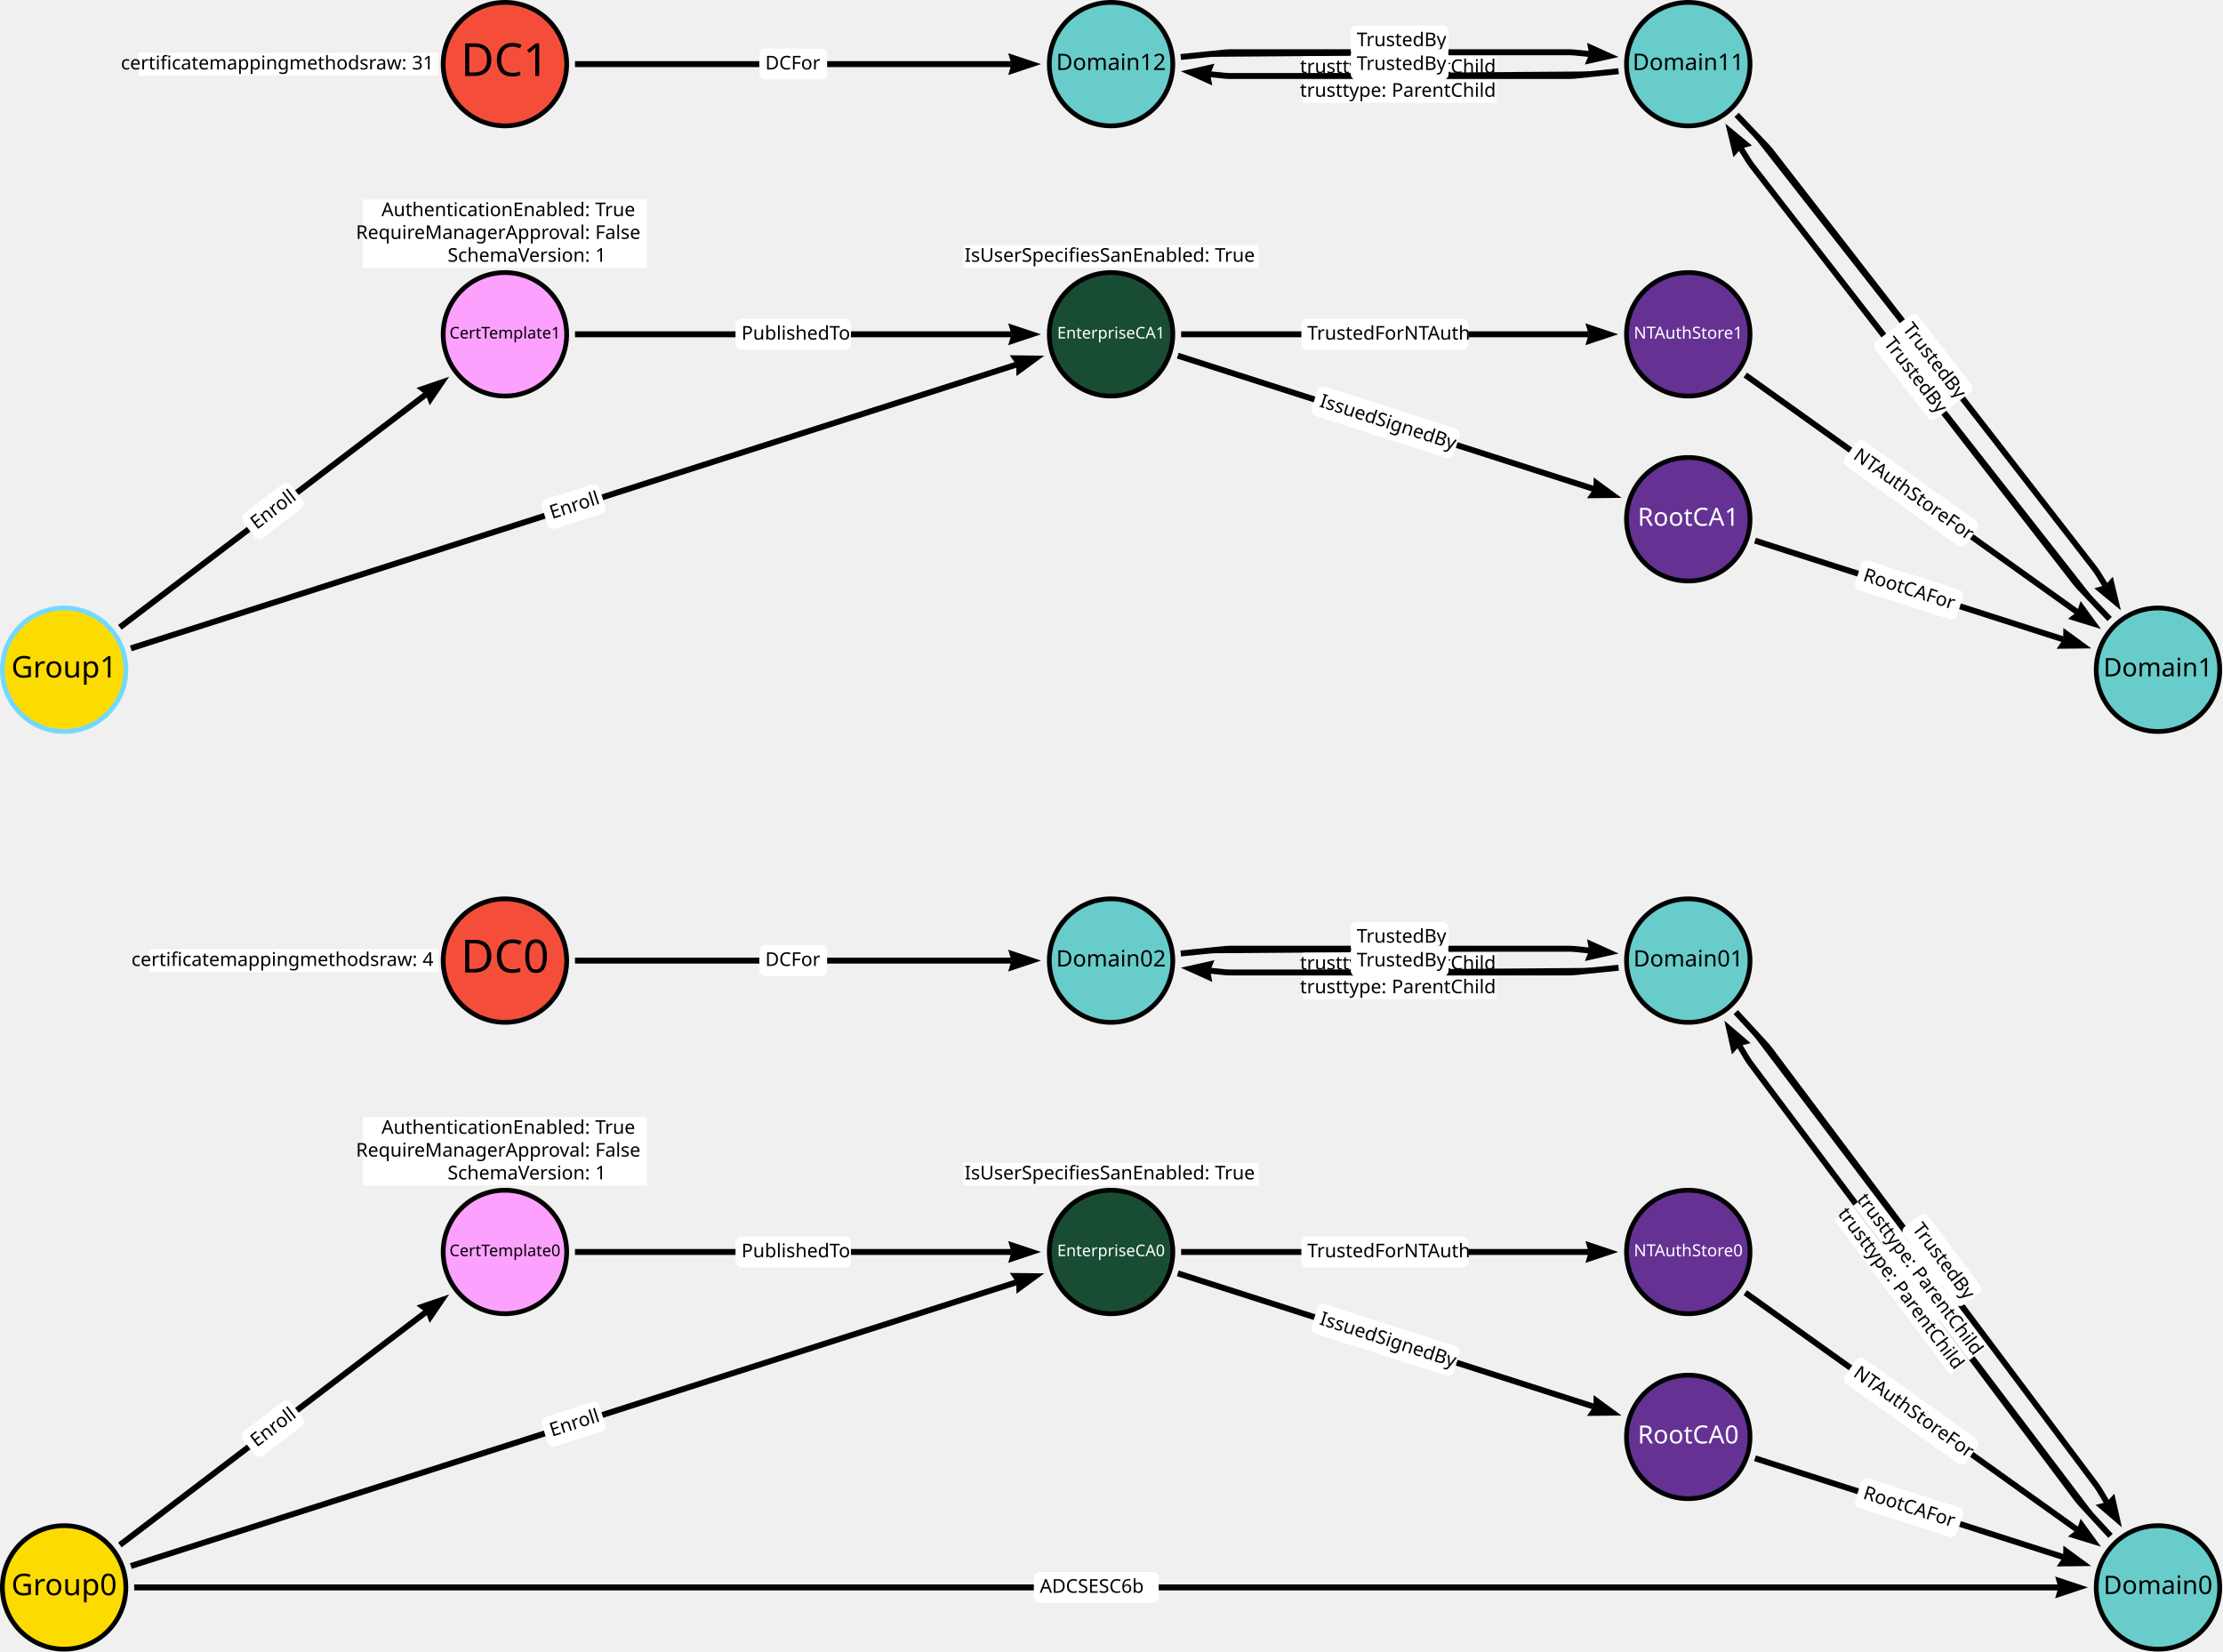
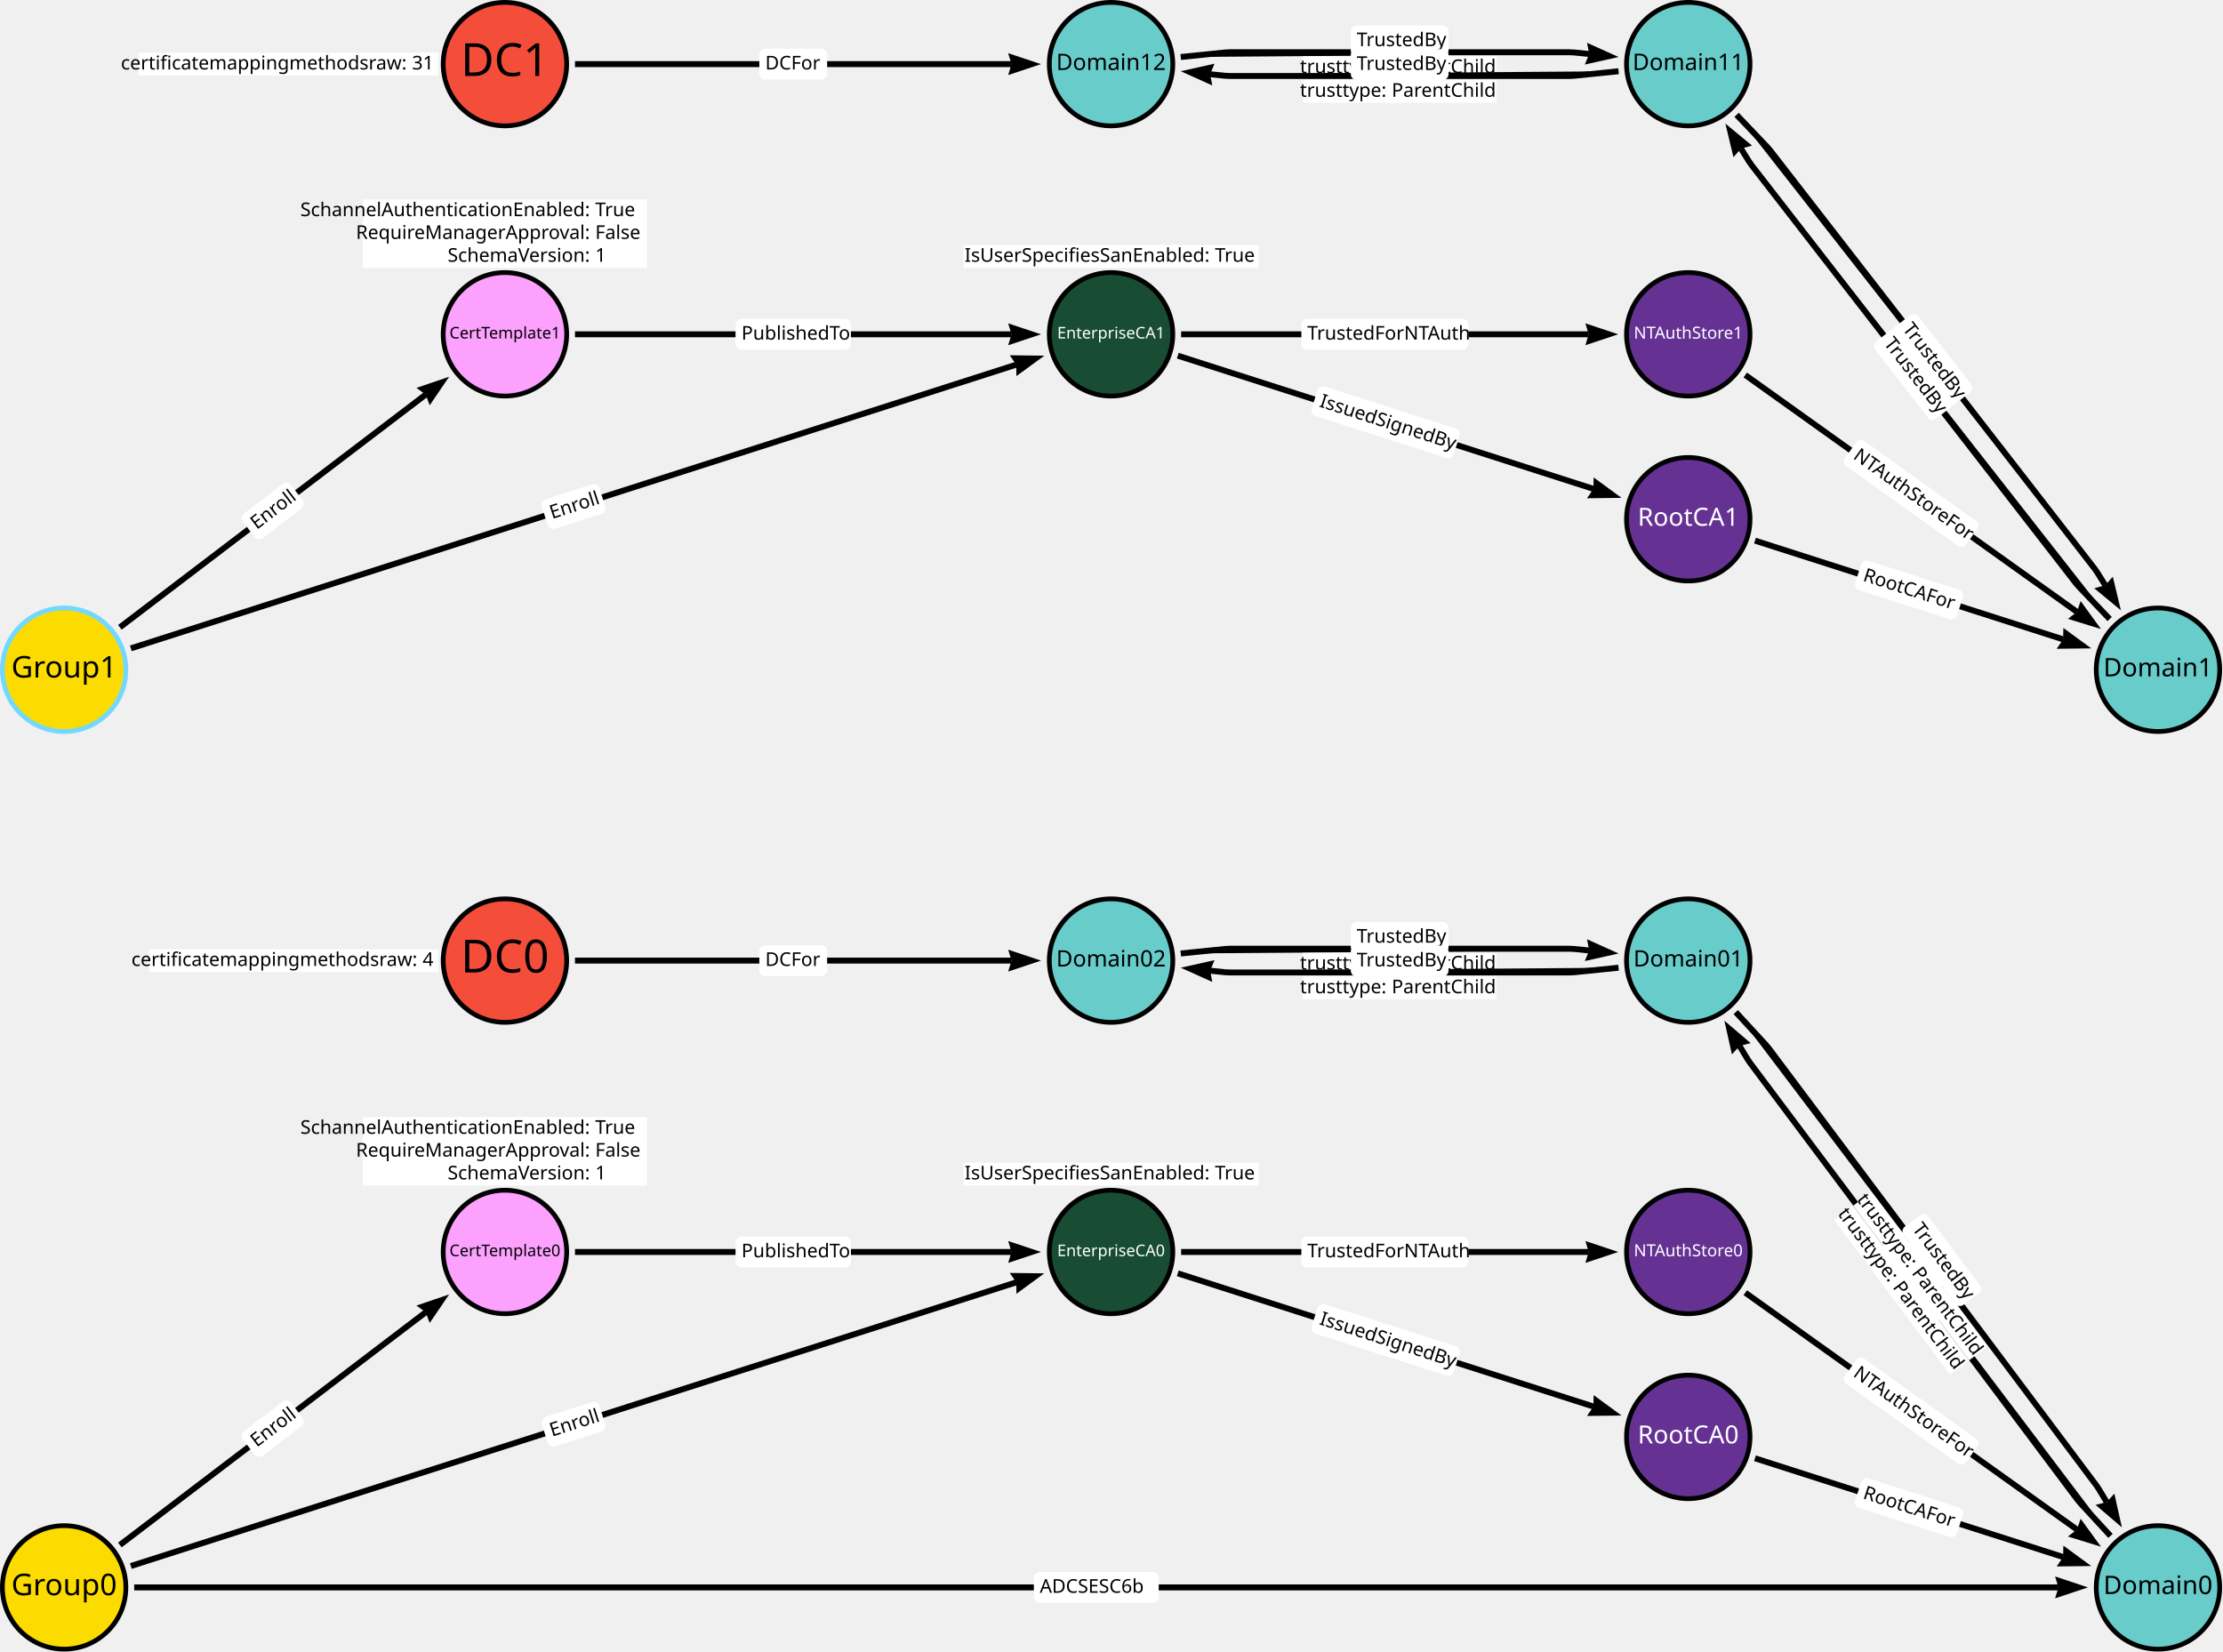
<svg xmlns="http://www.w3.org/2000/svg" width="1872" height="1391" viewBox="0 0 1872 1391">
  <defs>
    <style type="text/css" />
  </defs>
  <g transform="translate(812.9037 -312.7982) scale(1)">
    <g class="relationship">
      <g transform="translate(608.7977 1522.927) rotate(17.76733)" stroke-width="5" stroke="#000000">
        <path d="M 59 0 L 331.5 0" />
        <polygon points="-24.862,0 -27.625,9.208 0,0 -27.625,-9.208" fill="#000000" transform="translate(356.362 0) rotate(0)" stroke="none" />
      </g>
      <g transform="translate(794.7349 1582.507) rotate(17.76733) translate(0 -13)">
        <g transform="translate(0 0)">
          <g transform="translate(-45.01172 0)" fill="#ffffff" stroke="#000000" stroke-width="0">
            <rect x="0" y="0" width="90.023" height="26" rx="5" ry="5" stroke="none" />
            <text xml:space="preserve" x="5" y="17.5" stroke="none" text-anchor="left" font-family="sans-serif" font-size="16" font-weight="normal" fill="#000000">RootCAFor</text>
          </g>
        </g>
      </g>
    </g>
    <g class="relationship">
      <g transform="translate(608.7977 1367.17) rotate(35.53466)" stroke-width="5" stroke="#000000">
        <path d="M 59 0 L 402.213 0" />
        <polygon points="-24.862,0 -27.625,9.208 0,0 -27.625,-9.208" fill="#000000" transform="translate(427.0754 0) rotate(0)" stroke="none" />
      </g>
      <g transform="translate(796.4571 1501.198) rotate(35.53466) translate(0 -13)">
        <g transform="translate(0 0)">
          <g transform="translate(-62.64844 0)" fill="#ffffff" stroke="#000000" stroke-width="0">
            <rect x="0" y="0" width="125.297" height="26" rx="5" ry="5" stroke="none" />
            <text xml:space="preserve" x="5" y="17.5" stroke="none" text-anchor="left" font-family="sans-serif" font-size="16" font-weight="normal" fill="#000000">NTAuthStoreFor</text>
          </g>
        </g>
      </g>
    </g>
    <g class="relationship">
      <g transform="translate(-387.6982 1367.17) rotate(0)" stroke-width="5" stroke="#000000">
        <path d="M 59 0 L 426.558 0" />
        <polygon points="-24.862,0 -27.625,9.208 0,0 -27.625,-9.208" fill="#000000" transform="translate(451.4206 0) rotate(0)" stroke="none" />
      </g>
      <g transform="translate(-144.919 1367.17) rotate(0) translate(0 -13)">
        <g transform="translate(0 0)">
          <g transform="translate(-48.58594 0)" fill="#ffffff" stroke="#000000" stroke-width="0">
            <rect x="0" y="0" width="97.172" height="26" rx="5" ry="5" stroke="none" />
            <text xml:space="preserve" x="5" y="17.5" stroke="none" text-anchor="left" font-family="sans-serif" font-size="16" font-weight="normal" fill="#000000">PublishedTo</text>
          </g>
        </g>
      </g>
    </g>
    <g class="relationship">
      <g transform="translate(122.7224 1367.17) rotate(17.76733)" stroke-width="5" stroke="#000000">
        <path d="M 59 0 L 426.558 0" />
        <polygon points="-24.862,0 -27.625,9.208 0,0 -27.625,-9.208" fill="#000000" transform="translate(451.4206 0) rotate(0)" stroke="none" />
      </g>
      <g transform="translate(353.9219 1441.255) rotate(17.76733) translate(0 -13)">
        <g transform="translate(0 0)">
          <g transform="translate(-62.81641 0)" fill="#ffffff" stroke="#000000" stroke-width="0">
            <rect x="0" y="0" width="125.633" height="26" rx="5" ry="5" stroke="none" />
            <text xml:space="preserve" x="5" y="17.5" stroke="none" text-anchor="left" font-family="sans-serif" font-size="16" font-weight="normal" fill="#000000">IssuedSignedBy</text>
          </g>
        </g>
      </g>
    </g>
    <g class="relationship">
      <g transform="translate(122.7224 1367.17) rotate(0)" stroke-width="5" stroke="#000000">
        <path d="M 59 0 L 402.213 0" />
        <polygon points="-24.862,0 -27.625,9.208 0,0 -27.625,-9.208" fill="#000000" transform="translate(427.0754 0) rotate(0)" stroke="none" />
      </g>
      <g transform="translate(353.329 1367.17) rotate(0) translate(0 -13)">
        <g transform="translate(0 0)">
          <g transform="translate(-70.35156 0)" fill="#ffffff" stroke="#000000" stroke-width="0">
            <rect x="0" y="0" width="140.703" height="26" rx="5" ry="5" stroke="none" />
            <text xml:space="preserve" x="5" y="17.5" stroke="none" text-anchor="left" font-family="sans-serif" font-size="16" font-weight="normal" fill="#000000">TrustedForNTAuth</text>
          </g>
        </g>
      </g>
    </g>
    <g class="relationship">
      <g transform="translate(-758.9037 1649.675) rotate(-17.76733)" stroke-width="5" stroke="#000000">
        <path d="M 59 0 L 841.92 0" />
        <polygon points="-24.862,0 -27.625,9.208 0,0 -27.625,-9.208" fill="#000000" transform="translate(866.7826 0) rotate(0)" stroke="none" />
      </g>
      <g transform="translate(-329.9288 1512.216) rotate(-17.76733) translate(0 -13)">
        <g transform="translate(0 0)">
          <g transform="translate(-25.45312 0)" fill="#ffffff" stroke="#000000" stroke-width="0">
            <rect x="0" y="0" width="50.906" height="26" rx="5" ry="5" stroke="none" />
            <text xml:space="preserve" x="5" y="17.5" stroke="none" text-anchor="left" font-family="sans-serif" font-size="16" font-weight="normal" fill="#000000">Enroll</text>
          </g>
        </g>
      </g>
    </g>
    <g class="relationship">
      <g transform="translate(-758.9037 1649.675) rotate(-37.27283)" stroke-width="5" stroke="#000000">
        <path d="M 59 0 L 382.617 0" />
        <polygon points="-24.862,0 -27.625,9.208 0,0 -27.625,-9.208" fill="#000000" transform="translate(407.4787 0) rotate(0)" stroke="none" />
      </g>
      <g transform="translate(-583.1931 1515.951) rotate(-37.27283) translate(0 -13)">
        <g transform="translate(0 0)">
          <g transform="translate(-25.45312 0)" fill="#ffffff" stroke="#000000" stroke-width="0">
            <rect x="0" y="0" width="50.906" height="26" rx="5" ry="5" stroke="none" />
            <text xml:space="preserve" x="5" y="17.5" stroke="none" text-anchor="left" font-family="sans-serif" font-size="16" font-weight="normal" fill="#000000">Enroll</text>
          </g>
        </g>
      </g>
    </g>
    <g class="relationship">
      <g transform="translate(608.7977 750.0905) rotate(17.76733)" stroke-width="5" stroke="#000000">
        <path d="M 59 0 L 331.5 0" />
        <polygon points="-24.862,0 -27.625,9.208 0,0 -27.625,-9.208" fill="#000000" transform="translate(356.362 0) rotate(0)" stroke="none" />
      </g>
      <g transform="translate(794.7349 809.6715) rotate(17.76733) translate(0 -13)">
        <g transform="translate(0 0)">
          <g transform="translate(-45.01172 0)" fill="#ffffff" stroke="#000000" stroke-width="0">
            <rect x="0" y="0" width="90.023" height="26" rx="5" ry="5" stroke="none" />
            <text xml:space="preserve" x="5" y="17.5" stroke="none" text-anchor="left" font-family="sans-serif" font-size="16" font-weight="normal" fill="#000000">RootCAFor</text>
          </g>
        </g>
      </g>
    </g>
    <g class="relationship">
      <g transform="translate(608.7977 594.3345) rotate(35.53466)" stroke-width="5" stroke="#000000">
        <path d="M 59 0 L 402.213 0" />
        <polygon points="-24.862,0 -27.625,9.208 0,0 -27.625,-9.208" fill="#000000" transform="translate(427.0754 0) rotate(0)" stroke="none" />
      </g>
      <g transform="translate(796.4571 728.3619) rotate(35.53466) translate(0 -13)">
        <g transform="translate(0 0)">
          <g transform="translate(-62.64844 0)" fill="#ffffff" stroke="#000000" stroke-width="0">
            <rect x="0" y="0" width="125.297" height="26" rx="5" ry="5" stroke="none" />
            <text xml:space="preserve" x="5" y="17.5" stroke="none" text-anchor="left" font-family="sans-serif" font-size="16" font-weight="normal" fill="#000000">NTAuthStoreFor</text>
          </g>
        </g>
      </g>
    </g>
    <g class="relationship">
      <g transform="translate(-387.6982 594.3345) rotate(0)" stroke-width="5" stroke="#000000">
        <path d="M 59 0 L 426.558 0" />
        <polygon points="-24.862,0 -27.625,9.208 0,0 -27.625,-9.208" fill="#000000" transform="translate(451.4206 0) rotate(0)" stroke="none" />
      </g>
      <g transform="translate(-144.919 594.3345) rotate(0) translate(0 -13)">
        <g transform="translate(0 0)">
          <g transform="translate(-48.58594 0)" fill="#ffffff" stroke="#000000" stroke-width="0">
            <rect x="0" y="0" width="97.172" height="26" rx="5" ry="5" stroke="none" />
            <text xml:space="preserve" x="5" y="17.5" stroke="none" text-anchor="left" font-family="sans-serif" font-size="16" font-weight="normal" fill="#000000">PublishedTo</text>
          </g>
        </g>
      </g>
    </g>
    <g class="relationship">
      <g transform="translate(122.7224 594.3345) rotate(17.76733)" stroke-width="5" stroke="#000000">
        <path d="M 59 0 L 426.558 0" />
        <polygon points="-24.862,0 -27.625,9.208 0,0 -27.625,-9.208" fill="#000000" transform="translate(451.4206 0) rotate(0)" stroke="none" />
      </g>
      <g transform="translate(353.9219 668.4191) rotate(17.76733) translate(0 -13)">
        <g transform="translate(0 0)">
          <g transform="translate(-62.81641 0)" fill="#ffffff" stroke="#000000" stroke-width="0">
            <rect x="0" y="0" width="125.633" height="26" rx="5" ry="5" stroke="none" />
            <text xml:space="preserve" x="5" y="17.5" stroke="none" text-anchor="left" font-family="sans-serif" font-size="16" font-weight="normal" fill="#000000">IssuedSignedBy</text>
          </g>
        </g>
      </g>
    </g>
    <g class="relationship">
      <g transform="translate(122.7224 594.3345) rotate(0)" stroke-width="5" stroke="#000000">
        <path d="M 59 0 L 402.213 0" />
        <polygon points="-24.862,0 -27.625,9.208 0,0 -27.625,-9.208" fill="#000000" transform="translate(427.0754 0) rotate(0)" stroke="none" />
      </g>
      <g transform="translate(353.329 594.3345) rotate(0) translate(0 -13)">
        <g transform="translate(0 0)">
          <g transform="translate(-70.35156 0)" fill="#ffffff" stroke="#000000" stroke-width="0">
            <rect x="0" y="0" width="140.703" height="26" rx="5" ry="5" stroke="none" />
            <text xml:space="preserve" x="5" y="17.5" stroke="none" text-anchor="left" font-family="sans-serif" font-size="16" font-weight="normal" fill="#000000">TrustedForNTAuth</text>
          </g>
        </g>
      </g>
    </g>
    <g class="relationship">
      <g transform="translate(-758.9037 876.8392) rotate(-17.76733)" stroke-width="5" stroke="#000000">
        <path d="M 59 0 L 841.92 0" />
        <polygon points="-24.862,0 -27.625,9.208 0,0 -27.625,-9.208" fill="#000000" transform="translate(866.7826 0) rotate(0)" stroke="none" />
      </g>
      <g transform="translate(-329.9288 739.3802) rotate(-17.76733) translate(0 -13)">
        <g transform="translate(0 0)">
          <g transform="translate(-25.45312 0)" fill="#ffffff" stroke="#000000" stroke-width="0">
            <rect x="0" y="0" width="50.906" height="26" rx="5" ry="5" stroke="none" />
            <text xml:space="preserve" x="5" y="17.5" stroke="none" text-anchor="left" font-family="sans-serif" font-size="16" font-weight="normal" fill="#000000">Enroll</text>
          </g>
        </g>
      </g>
    </g>
    <g class="relationship">
      <g transform="translate(-758.9037 876.8392) rotate(-37.27283)" stroke-width="5" stroke="#000000">
        <path d="M 59 0 L 382.617 0" />
        <polygon points="-24.862,0 -27.625,9.208 0,0 -27.625,-9.208" fill="#000000" transform="translate(407.4787 0) rotate(0)" stroke="none" />
      </g>
      <g transform="translate(-583.1931 743.1152) rotate(-37.27283) translate(0 -13)">
        <g transform="translate(0 0)">
          <g transform="translate(-25.45312 0)" fill="#ffffff" stroke="#000000" stroke-width="0">
            <rect x="0" y="0" width="50.906" height="26" rx="5" ry="5" stroke="none" />
            <text xml:space="preserve" x="5" y="17.5" stroke="none" text-anchor="left" font-family="sans-serif" font-size="16" font-weight="normal" fill="#000000">Enroll</text>
          </g>
        </g>
      </g>
    </g>
    <g class="relationship">
      <g transform="translate(1004.348 1649.675) rotate(-126.8447)" stroke-width="5" stroke="#000000">
        <path d="M 58.695 -5.99 L 95.969 -9.793 A 40 40 0 0 1 100.03 -10 L 329.819 -10 L 559.609 -10 A 40 40 0 0 1 563.67 -9.793 L 576.21 -8.514 L 576.21 -8.514" />
        <polygon points="-24.862,0 -27.625,9.208 0,0 -27.625,-9.208" fill="#000000" transform="translate(659.6387 0) rotate(5.826689) translate(-59 0)" stroke="none" />
      </g>
      <g transform="translate(798.5704 1391.729) rotate(53.15534) translate(0 -22.6)">
        <g transform="translate(0 0)">
          <g transform="translate(-41.16016 0)" fill="#ffffff" stroke="#000000" stroke-width="0">
            <rect x="0" y="0" width="82.32" height="26" rx="5" ry="5" stroke="none" />
            <text xml:space="preserve" x="5" y="17.5" stroke="none" text-anchor="left" font-family="sans-serif" font-size="16" font-weight="normal" fill="#000000">TrustedBy</text>
          </g>
        </g>
        <g transform="translate(0 26)">
          <g transform="translate(-81.37109 0)" fill="white">
            <rect x="0" y="0" width="162.742" height="19.2" rx="0" ry="0" stroke="none" />
            <g font-family="sans-serif" font-size="16" font-weight="normal" fill="#000000" text-anchor="end">
              <text xml:space="preserve" x="70.25" y="14.1" stroke="none">trusttype:</text>
              <text xml:space="preserve" x="74.695" y="14.1" stroke="none" text-anchor="start">ParentChild</text>
            </g>
          </g>
        </g>
      </g>
    </g>
    <g class="relationship">
      <g transform="translate(608.7977 1121.79) rotate(53.15534)" stroke-width="5" stroke="#000000">
        <path d="M 58.695 -5.99 L 95.969 -9.793 A 40 40 0 0 1 100.03 -10 L 329.819 -10 L 559.609 -10 A 40 40 0 0 1 563.67 -9.793 L 576.21 -8.514 L 576.21 -8.514" />
        <polygon points="-24.862,0 -27.625,9.208 0,0 -27.625,-9.208" fill="#000000" transform="translate(659.6387 0) rotate(5.826689) translate(-59 0)" stroke="none" />
      </g>
      <g transform="translate(814.5757 1379.736) rotate(53.15534) translate(0 -22.6)">
        <g transform="translate(0 0)">
          <g transform="translate(-41.16016 0)" fill="#ffffff" stroke="#000000" stroke-width="0">
            <rect x="0" y="0" width="82.32" height="26" rx="5" ry="5" stroke="none" />
            <text xml:space="preserve" x="5" y="17.5" stroke="none" text-anchor="left" font-family="sans-serif" font-size="16" font-weight="normal" fill="#000000">TrustedBy</text>
          </g>
        </g>
        <g transform="translate(0 26)">
          <g transform="translate(-81.37109 0)" fill="white">
            <rect x="0" y="0" width="162.742" height="19.2" rx="0" ry="0" stroke="none" />
            <g font-family="sans-serif" font-size="16" font-weight="normal" fill="#000000" text-anchor="end">
              <text xml:space="preserve" x="70.25" y="14.1" stroke="none">trusttype:</text>
              <text xml:space="preserve" x="74.695" y="14.1" stroke="none" text-anchor="start">ParentChild</text>
            </g>
          </g>
        </g>
      </g>
    </g>
    <g class="relationship">
      <g transform="translate(122.7224 1121.79) rotate(0)" stroke-width="5" stroke="#000000">
        <path d="M 58.695 -5.99 L 95.969 -9.793 A 40 40 0 0 1 100.03 -10 L 243.038 -10 L 386.046 -10 A 40 40 0 0 1 390.106 -9.793 L 402.646 -8.514 L 402.646 -8.514" />
        <polygon points="-24.862,0 -27.625,9.208 0,0 -27.625,-9.208" fill="#000000" transform="translate(486.0754 0) rotate(5.826689) translate(-59 0)" stroke="none" />
      </g>
      <g transform="translate(365.7601 1111.79) rotate(0) translate(0 -22.6)">
        <g transform="translate(0 0)">
          <g transform="translate(-41.16016 0)" fill="#ffffff" stroke="#000000" stroke-width="0">
            <rect x="0" y="0" width="82.32" height="26" rx="5" ry="5" stroke="none" />
            <text xml:space="preserve" x="5" y="17.5" stroke="none" text-anchor="left" font-family="sans-serif" font-size="16" font-weight="normal" fill="#000000">TrustedBy</text>
          </g>
        </g>
        <g transform="translate(0 26)">
          <g transform="translate(-81.37109 0)" fill="white">
            <rect x="0" y="0" width="162.742" height="19.2" rx="0" ry="0" stroke="none" />
            <g font-family="sans-serif" font-size="16" font-weight="normal" fill="#000000" text-anchor="end">
              <text xml:space="preserve" x="70.25" y="14.1" stroke="none">trusttype:</text>
              <text xml:space="preserve" x="74.695" y="14.1" stroke="none" text-anchor="start">ParentChild</text>
            </g>
          </g>
        </g>
      </g>
    </g>
    <g class="relationship">
      <g transform="translate(608.7977 1121.79) rotate(180)" stroke-width="5" stroke="#000000">
        <path d="M 58.695 -5.99 L 95.969 -9.793 A 40 40 0 0 1 100.03 -10 L 243.038 -10 L 386.046 -10 A 40 40 0 0 1 390.106 -9.793 L 402.646 -8.514 L 402.646 -8.514" />
        <polygon points="-24.862,0 -27.625,9.208 0,0 -27.625,-9.208" fill="#000000" transform="translate(486.0754 0) rotate(5.826689) translate(-59 0)" stroke="none" />
      </g>
      <g transform="translate(365.7601 1131.79) rotate(360) translate(0 -22.6)">
        <g transform="translate(0 0)">
          <g transform="translate(-41.16016 0)" fill="#ffffff" stroke="#000000" stroke-width="0">
            <rect x="0" y="0" width="82.32" height="26" rx="5" ry="5" stroke="none" />
            <text xml:space="preserve" x="5" y="17.5" stroke="none" text-anchor="left" font-family="sans-serif" font-size="16" font-weight="normal" fill="#000000">TrustedBy</text>
          </g>
        </g>
        <g transform="translate(0 26)">
          <g transform="translate(-81.37109 0)" fill="white">
            <rect x="0" y="0" width="162.742" height="19.2" rx="0" ry="0" stroke="none" />
            <g font-family="sans-serif" font-size="16" font-weight="normal" fill="#000000" text-anchor="end">
              <text xml:space="preserve" x="70.25" y="14.1" stroke="none">trusttype:</text>
              <text xml:space="preserve" x="74.695" y="14.1" stroke="none" text-anchor="start">ParentChild</text>
            </g>
          </g>
        </g>
      </g>
    </g>
    <g class="relationship">
      <g transform="translate(-387.6982 1121.79) rotate(0)" stroke-width="5" stroke="#000000">
        <path d="M 59 0 L 426.558 0" />
        <polygon points="-24.862,0 -27.625,9.208 0,0 -27.625,-9.208" fill="#000000" transform="translate(451.4206 0) rotate(0)" stroke="none" />
      </g>
      <g transform="translate(-144.919 1121.79) rotate(0) translate(0 -13)">
        <g transform="translate(0 0)">
          <g transform="translate(-28.55469 0)" fill="#ffffff" stroke="#000000" stroke-width="0">
            <rect x="0" y="0" width="57.109" height="26" rx="5" ry="5" stroke="none" />
            <text xml:space="preserve" x="5" y="17.5" stroke="none" text-anchor="left" font-family="sans-serif" font-size="16" font-weight="normal" fill="#000000">DCFor</text>
          </g>
        </g>
      </g>
    </g>
    <g class="relationship">
      <g transform="translate(122.7224 366.7982) rotate(0)" stroke-width="5" stroke="#000000">
        <path d="M 58.695 -5.99 L 95.969 -9.793 A 40 40 0 0 1 100.03 -10 L 243.038 -10 L 386.046 -10 A 40 40 0 0 1 390.106 -9.793 L 402.646 -8.514 L 402.646 -8.514" />
        <polygon points="-24.862,0 -27.625,9.208 0,0 -27.625,-9.208" fill="#000000" transform="translate(486.0754 0) rotate(5.826689) translate(-59 0)" stroke="none" />
      </g>
      <g transform="translate(365.7601 356.7982) rotate(0) translate(0 -22.6)">
        <g transform="translate(0 0)">
          <g transform="translate(-41.16016 0)" fill="#ffffff" stroke="#000000" stroke-width="0">
            <rect x="0" y="0" width="82.32" height="26" rx="5" ry="5" stroke="none" />
            <text xml:space="preserve" x="5" y="17.5" stroke="none" text-anchor="left" font-family="sans-serif" font-size="16" font-weight="normal" fill="#000000">TrustedBy</text>
          </g>
        </g>
        <g transform="translate(0 26)">
          <g transform="translate(-81.37109 0)" fill="white">
            <rect x="0" y="0" width="162.742" height="19.2" rx="0" ry="0" stroke="none" />
            <g font-family="sans-serif" font-size="16" font-weight="normal" fill="#000000" text-anchor="end">
              <text xml:space="preserve" x="70.25" y="14.1" stroke="none">trusttype:</text>
              <text xml:space="preserve" x="74.695" y="14.1" stroke="none" text-anchor="start">ParentChild</text>
            </g>
          </g>
        </g>
      </g>
    </g>
    <g class="relationship">
      <g transform="translate(608.7977 366.7982) rotate(180)" stroke-width="5" stroke="#000000">
        <path d="M 58.695 -5.99 L 95.969 -9.793 A 40 40 0 0 1 100.03 -10 L 243.038 -10 L 386.046 -10 A 40 40 0 0 1 390.106 -9.793 L 402.646 -8.514 L 402.646 -8.514" />
        <polygon points="-24.862,0 -27.625,9.208 0,0 -27.625,-9.208" fill="#000000" transform="translate(486.0754 0) rotate(5.826689) translate(-59 0)" stroke="none" />
      </g>
      <g transform="translate(365.7601 376.7982) rotate(360) translate(0 -22.6)">
        <g transform="translate(0 0)">
          <g transform="translate(-41.16016 0)" fill="#ffffff" stroke="#000000" stroke-width="0">
            <rect x="0" y="0" width="82.32" height="26" rx="5" ry="5" stroke="none" />
            <text xml:space="preserve" x="5" y="17.5" stroke="none" text-anchor="left" font-family="sans-serif" font-size="16" font-weight="normal" fill="#000000">TrustedBy</text>
          </g>
        </g>
        <g transform="translate(0 26)">
          <g transform="translate(-81.37109 0)" fill="white">
            <rect x="0" y="0" width="162.742" height="19.2" rx="0" ry="0" stroke="none" />
            <g font-family="sans-serif" font-size="16" font-weight="normal" fill="#000000" text-anchor="end">
              <text xml:space="preserve" x="70.25" y="14.1" stroke="none">trusttype:</text>
              <text xml:space="preserve" x="74.695" y="14.1" stroke="none" text-anchor="start">ParentChild</text>
            </g>
          </g>
        </g>
      </g>
    </g>
    <g class="relationship">
      <g transform="translate(-387.6982 366.7982) rotate(0)" stroke-width="5" stroke="#000000">
        <path d="M 59 0 L 426.558 0" />
        <polygon points="-24.862,0 -27.625,9.208 0,0 -27.625,-9.208" fill="#000000" transform="translate(451.4206 0) rotate(0)" stroke="none" />
      </g>
      <g transform="translate(-144.919 366.7982) rotate(0) translate(0 -13)">
        <g transform="translate(0 0)">
          <g transform="translate(-28.55469 0)" fill="#ffffff" stroke="#000000" stroke-width="0">
            <rect x="0" y="0" width="57.109" height="26" rx="5" ry="5" stroke="none" />
            <text xml:space="preserve" x="5" y="17.5" stroke="none" text-anchor="left" font-family="sans-serif" font-size="16" font-weight="normal" fill="#000000">DCFor</text>
          </g>
        </g>
      </g>
    </g>
    <g class="relationship">
      <g transform="translate(608.7977 366.7982) rotate(52.20544)" stroke-width="5" stroke="#000000">
        <path d="M 58.695 -5.99 L 95.969 -9.793 A 40 40 0 0 1 100.03 -10 L 322.724 -10 L 545.417 -10 A 40 40 0 0 1 549.478 -9.793 L 562.018 -8.514 L 562.018 -8.514" />
        <polygon points="-24.862,0 -27.625,9.208 0,0 -27.625,-9.208" fill="#000000" transform="translate(645.4472 0) rotate(5.826689) translate(-59 0)" stroke="none" />
      </g>
      <g transform="translate(814.4752 615.6904) rotate(52.20544) translate(0 -13)">
        <g transform="translate(0 0)">
          <g transform="translate(-41.16016 0)" fill="#ffffff" stroke="#000000" stroke-width="0">
            <rect x="0" y="0" width="82.32" height="26" rx="5" ry="5" stroke="none" />
            <text xml:space="preserve" x="5" y="17.5" stroke="none" text-anchor="left" font-family="sans-serif" font-size="16" font-weight="normal" fill="#000000">TrustedBy</text>
          </g>
        </g>
      </g>
    </g>
    <g class="relationship">
      <g transform="translate(1004.348 876.8392) rotate(-127.7946)" stroke-width="5" stroke="#000000">
        <path d="M 58.695 -5.99 L 95.969 -9.793 A 40 40 0 0 1 100.03 -10 L 322.724 -10 L 545.417 -10 A 40 40 0 0 1 549.478 -9.793 L 562.018 -8.514 L 562.018 -8.514" />
        <polygon points="-24.862,0 -27.625,9.208 0,0 -27.625,-9.208" fill="#000000" transform="translate(645.4472 0) rotate(5.826689) translate(-59 0)" stroke="none" />
      </g>
      <g transform="translate(798.671 627.947) rotate(52.20544) translate(0 -13)">
        <g transform="translate(0 0)">
          <g transform="translate(-41.16016 0)" fill="#ffffff" stroke="#000000" stroke-width="0">
            <rect x="0" y="0" width="82.32" height="26" rx="5" ry="5" stroke="none" />
            <text xml:space="preserve" x="5" y="17.5" stroke="none" text-anchor="left" font-family="sans-serif" font-size="16" font-weight="normal" fill="#000000">TrustedBy</text>
          </g>
        </g>
      </g>
    </g>
    <g class="relationship">
      <g transform="translate(-758.9037 1649.675) rotate(0)" stroke-width="5" stroke="#000000">
        <path d="M 59 0 L 1679.39 0" />
        <polygon points="-24.862,0 -27.625,9.208 0,0 -27.625,-9.208" fill="#000000" transform="translate(1704.252 0) rotate(0)" stroke="none" />
      </g>
      <g transform="translate(110.2913 1649.675) rotate(0) translate(0 -13)">
        <g transform="translate(0 0)">
          <g transform="translate(-52.57422 0)" fill="#ffffff" stroke="#000000" stroke-width="0">
            <rect x="0" y="0" width="105.148" height="26" rx="5" ry="5" stroke="none" />
            <text xml:space="preserve" x="5" y="17.5" stroke="none" text-anchor="left" font-family="sans-serif" font-size="16" font-weight="normal" fill="#000000">ADCSESC6b</text>
          </g>
        </g>
      </g>
    </g>
    <g class="node">
      <g fill="#68ccca" stroke="#000000" stroke-width="4">
        <circle cx="1004.348" cy="1649.675" r="52" />
      </g>
      <g transform="translate(1004.348 1649.675)">
        <g transform="scale(0.4296881) translate(0 0)">
          <g transform="translate(0 0)">
            <g font-family="sans-serif" font-size="50" font-weight="normal" fill="#000000" text-anchor="middle">
              <text xml:space="preserve" x="0" y="13" stroke="none">Domain0</text>
            </g>
          </g>
        </g>
      </g>
    </g>
    <g class="node">
      <g fill="#653294" stroke="#000000" stroke-width="4">
        <circle cx="608.798" cy="1367.17" r="52" />
      </g>
      <g transform="translate(608.7977 1367.17)">
        <g transform="scale(0.2812507) translate(0 0)">
          <g transform="translate(0 0)">
            <g font-family="sans-serif" font-size="50" font-weight="normal" fill="#ffffff" text-anchor="middle">
              <text xml:space="preserve" x="0" y="13" stroke="none">NTAuthStore0</text>
            </g>
          </g>
        </g>
      </g>
    </g>
    <g class="node">
      <g fill="#653294" stroke="#000000" stroke-width="4">
        <circle cx="608.798" cy="1522.927" r="52" />
      </g>
      <g transform="translate(608.7977 1522.927)">
        <g transform="scale(0.4218756) translate(0 0)">
          <g transform="translate(0 0)">
            <g font-family="sans-serif" font-size="50" font-weight="normal" fill="#ffffff" text-anchor="middle">
              <text xml:space="preserve" x="0" y="13" stroke="none">RootCA0</text>
            </g>
          </g>
        </g>
      </g>
    </g>
    <g class="node">
      <g fill="#fda1ff" stroke="#000000" stroke-width="4">
        <circle cx="-387.698" cy="1367.17" r="52" />
      </g>
      <g transform="translate(-387.6982 1367.17)">
        <g transform="scale(0.2714851) translate(0 0)">
          <g transform="translate(0 0)">
            <g font-family="sans-serif" font-size="50" font-weight="normal" fill="#000000" text-anchor="middle">
              <text xml:space="preserve" x="0" y="13" stroke="none">CertTemplate0</text>
            </g>
          </g>
        </g>
        <g transform="translate(3.429011037612589e-15 -113.6)">
          <g transform="translate(0 0)">
            <g transform="translate(-119.6172 0)" fill="white">
              <rect x="0" y="0" width="239.234" height="57.6" rx="0" ry="0" stroke="none" />
              <g font-family="sans-serif" font-size="16" font-weight="normal" fill="#000000" text-anchor="end">
-                 <text xml:space="preserve" x="191.219" y="14.1" stroke="none">AuthenticationEnabled:</text>
+                 <text xml:space="preserve" x="191.219" y="14.1" stroke="none">SchannelAuthenticationEnabled:</text>
                <text xml:space="preserve" x="195.664" y="14.1" stroke="none" text-anchor="start">True</text>
                <text xml:space="preserve" x="191.219" y="33.3" stroke="none" text-anchor="end">RequireManagerApproval:</text>
                <text xml:space="preserve" x="195.664" y="33.3" stroke="none" text-anchor="start">False</text>
                <text xml:space="preserve" x="191.219" y="52.5" stroke="none" text-anchor="end">SchemaVersion:</text>
                <text xml:space="preserve" x="195.664" y="52.5" stroke="none" text-anchor="start">1</text>
              </g>
            </g>
          </g>
        </g>
      </g>
    </g>
    <g class="node">
      <g fill="#f44e3b" stroke="#000000" stroke-width="4">
        <circle cx="-387.698" cy="1121.79" r="52" />
      </g>
      <g transform="translate(-387.6982 1121.79)">
        <g transform="scale(0.7695315) translate(0 0)">
          <g transform="translate(0 0)">
            <g font-family="sans-serif" font-size="50" font-weight="normal" fill="#000000" text-anchor="middle">
              <text xml:space="preserve" x="0" y="13" stroke="none">DC0</text>
            </g>
          </g>
        </g>
        <g transform="translate(-56 -9.6)">
          <g transform="translate(0 0)">
            <g transform="translate(-243.6719 0)" fill="white">
              <rect x="0" y="0" width="243.672" height="19.2" rx="0" ry="0" stroke="none" />
              <g font-family="sans-serif" font-size="16" font-weight="normal" fill="#000000" text-anchor="end">
                <text xml:space="preserve" x="225.883" y="14.1" stroke="none">certificatemappingmethodsraw:</text>
                <text xml:space="preserve" x="230.328" y="14.1" stroke="none" text-anchor="start">4</text>
              </g>
            </g>
          </g>
        </g>
      </g>
    </g>
    <g class="node">
      <g fill="#194d33" stroke="#000000" stroke-width="4">
        <circle cx="122.722" cy="1367.17" r="52" />
      </g>
      <g transform="translate(122.7224 1367.17)">
        <g transform="scale(0.2714851) translate(0 0)">
          <g transform="translate(0 0)">
            <g font-family="sans-serif" font-size="50" font-weight="normal" fill="#ffffff" text-anchor="middle">
              <text xml:space="preserve" x="0" y="13" stroke="none">EnterpriseCA0</text>
            </g>
          </g>
        </g>
        <g transform="translate(3.429011037612589e-15 -75.2)">
          <g transform="translate(0 0)">
            <g transform="translate(-124.2109 0)" fill="white">
              <rect x="0" y="0" width="248.422" height="19.2" rx="0" ry="0" stroke="none" />
              <g font-family="sans-serif" font-size="16" font-weight="normal" fill="#000000" text-anchor="end">
                <text xml:space="preserve" x="207.227" y="14.1" stroke="none">IsUserSpecifiesSanEnabled:</text>
                <text xml:space="preserve" x="211.672" y="14.1" stroke="none" text-anchor="start">True</text>
              </g>
            </g>
          </g>
        </g>
      </g>
    </g>
    <g class="node">
      <g fill="#fcdc00" stroke="#000000" stroke-width="4">
        <circle cx="-758.904" cy="1649.675" r="52" />
      </g>
      <g transform="translate(-758.9037 1649.675)">
        <g transform="scale(0.5039067) translate(0 0)">
          <g transform="translate(0 0)">
            <g font-family="sans-serif" font-size="50" font-weight="normal" fill="#000000" text-anchor="middle">
              <text xml:space="preserve" x="0" y="13" stroke="none">Group0</text>
            </g>
          </g>
        </g>
      </g>
    </g>
    <g class="node">
      <g fill="#68ccca" stroke="#000000" stroke-width="4">
        <circle cx="1004.348" cy="876.839" r="52" />
      </g>
      <g transform="translate(1004.348 876.8392)">
        <g transform="scale(0.4296881) translate(0 0)">
          <g transform="translate(0 0)">
            <g font-family="sans-serif" font-size="50" font-weight="normal" fill="#000000" text-anchor="middle">
              <text xml:space="preserve" x="0" y="13" stroke="none">Domain1</text>
            </g>
          </g>
        </g>
      </g>
    </g>
    <g class="node">
      <g fill="#653294" stroke="#000000" stroke-width="4">
        <circle cx="608.798" cy="594.334" r="52" />
      </g>
      <g transform="translate(608.7977 594.3345)">
        <g transform="scale(0.2812507) translate(0 0)">
          <g transform="translate(0 0)">
            <g font-family="sans-serif" font-size="50" font-weight="normal" fill="#ffffff" text-anchor="middle">
              <text xml:space="preserve" x="0" y="13" stroke="none">NTAuthStore1</text>
            </g>
          </g>
        </g>
      </g>
    </g>
    <g class="node">
      <g fill="#653294" stroke="#000000" stroke-width="4">
        <circle cx="608.798" cy="750.09" r="52" />
      </g>
      <g transform="translate(608.7977 750.0905)">
        <g transform="scale(0.4218756) translate(0 0)">
          <g transform="translate(0 0)">
            <g font-family="sans-serif" font-size="50" font-weight="normal" fill="#ffffff" text-anchor="middle">
              <text xml:space="preserve" x="0" y="13" stroke="none">RootCA1</text>
            </g>
          </g>
        </g>
      </g>
    </g>
    <g class="node">
      <g fill="#fda1ff" stroke="#000000" stroke-width="4">
        <circle cx="-387.698" cy="594.334" r="52" />
      </g>
      <g transform="translate(-387.6982 594.3345)">
        <g transform="scale(0.2714851) translate(0 0)">
          <g transform="translate(0 0)">
            <g font-family="sans-serif" font-size="50" font-weight="normal" fill="#000000" text-anchor="middle">
              <text xml:space="preserve" x="0" y="13" stroke="none">CertTemplate1</text>
            </g>
          </g>
        </g>
        <g transform="translate(3.429011037612589e-15 -113.6)">
          <g transform="translate(0 0)">
            <g transform="translate(-119.6172 0)" fill="white">
              <rect x="0" y="0" width="239.234" height="57.6" rx="0" ry="0" stroke="none" />
              <g font-family="sans-serif" font-size="16" font-weight="normal" fill="#000000" text-anchor="end">
-                 <text xml:space="preserve" x="191.219" y="14.1" stroke="none">AuthenticationEnabled:</text>
+                 <text xml:space="preserve" x="191.219" y="14.1" stroke="none">SchannelAuthenticationEnabled:</text>
                <text xml:space="preserve" x="195.664" y="14.1" stroke="none" text-anchor="start">True</text>
                <text xml:space="preserve" x="191.219" y="33.3" stroke="none" text-anchor="end">RequireManagerApproval:</text>
                <text xml:space="preserve" x="195.664" y="33.3" stroke="none" text-anchor="start">False</text>
                <text xml:space="preserve" x="191.219" y="52.5" stroke="none" text-anchor="end">SchemaVersion:</text>
                <text xml:space="preserve" x="195.664" y="52.5" stroke="none" text-anchor="start">1</text>
              </g>
            </g>
          </g>
        </g>
      </g>
    </g>
    <g class="node">
      <g fill="#f44e3b" stroke="#000000" stroke-width="4">
        <circle cx="-387.698" cy="366.798" r="52" />
      </g>
      <g transform="translate(-387.6982 366.7982)">
        <g transform="scale(0.7695315) translate(0 0)">
          <g transform="translate(0 0)">
            <g font-family="sans-serif" font-size="50" font-weight="normal" fill="#000000" text-anchor="middle">
              <text xml:space="preserve" x="0" y="13" stroke="none">DC1</text>
            </g>
          </g>
        </g>
        <g transform="translate(-56 -9.6)">
          <g transform="translate(0 0)">
            <g transform="translate(-252.5703 0)" fill="white">
              <rect x="0" y="0" width="252.57" height="19.2" rx="0" ry="0" stroke="none" />
              <g font-family="sans-serif" font-size="16" font-weight="normal" fill="#000000" text-anchor="end">
                <text xml:space="preserve" x="225.883" y="14.1" stroke="none">certificatemappingmethodsraw:</text>
                <text xml:space="preserve" x="230.328" y="14.1" stroke="none" text-anchor="start">31</text>
              </g>
            </g>
          </g>
        </g>
      </g>
    </g>
    <g class="node">
      <g fill="#194d33" stroke="#000000" stroke-width="4">
        <circle cx="122.722" cy="594.334" r="52" />
      </g>
      <g transform="translate(122.7224 594.3345)">
        <g transform="scale(0.2714851) translate(0 0)">
          <g transform="translate(0 0)">
            <g font-family="sans-serif" font-size="50" font-weight="normal" fill="#ffffff" text-anchor="middle">
              <text xml:space="preserve" x="0" y="13" stroke="none">EnterpriseCA1</text>
            </g>
          </g>
        </g>
        <g transform="translate(3.429011037612589e-15 -75.2)">
          <g transform="translate(0 0)">
            <g transform="translate(-124.2109 0)" fill="white">
              <rect x="0" y="0" width="248.422" height="19.2" rx="0" ry="0" stroke="none" />
              <g font-family="sans-serif" font-size="16" font-weight="normal" fill="#000000" text-anchor="end">
                <text xml:space="preserve" x="207.227" y="14.1" stroke="none">IsUserSpecifiesSanEnabled:</text>
                <text xml:space="preserve" x="211.672" y="14.1" stroke="none" text-anchor="start">True</text>
              </g>
            </g>
          </g>
        </g>
      </g>
    </g>
    <g class="node">
      <g fill="#fcdc00" stroke="#73d8ff" stroke-width="4">
        <circle cx="-758.904" cy="876.839" r="52" />
      </g>
      <g transform="translate(-758.9037 876.8392)">
        <g transform="scale(0.5039067) translate(0 0)">
          <g transform="translate(0 0)">
            <g font-family="sans-serif" font-size="50" font-weight="normal" fill="#000000" text-anchor="middle">
              <text xml:space="preserve" x="0" y="13" stroke="none">Group1</text>
            </g>
          </g>
        </g>
      </g>
    </g>
    <g class="node">
      <g fill="#68ccca" stroke="#000000" stroke-width="4">
        <circle cx="608.798" cy="1121.79" r="52" />
      </g>
      <g transform="translate(608.7977 1121.79)">
        <g transform="scale(0.38086) translate(0 0)">
          <g transform="translate(0 0)">
            <g font-family="sans-serif" font-size="50" font-weight="normal" fill="#000000" text-anchor="middle">
              <text xml:space="preserve" x="0" y="13" stroke="none">Domain01</text>
            </g>
          </g>
        </g>
      </g>
    </g>
    <g class="node">
      <g fill="#68ccca" stroke="#000000" stroke-width="4">
        <circle cx="122.722" cy="1121.79" r="52" />
      </g>
      <g transform="translate(122.7224 1121.79)">
        <g transform="scale(0.38086) translate(0 0)">
          <g transform="translate(0 0)">
            <g font-family="sans-serif" font-size="50" font-weight="normal" fill="#000000" text-anchor="middle">
              <text xml:space="preserve" x="0" y="13" stroke="none">Domain02</text>
            </g>
          </g>
        </g>
      </g>
    </g>
    <g class="node">
      <g fill="#68ccca" stroke="#000000" stroke-width="4">
        <circle cx="608.798" cy="366.798" r="52" />
      </g>
      <g transform="translate(608.7977 366.7982)">
        <g transform="scale(0.3867194) translate(0 0)">
          <g transform="translate(0 0)">
            <g font-family="sans-serif" font-size="50" font-weight="normal" fill="#000000" text-anchor="middle">
              <text xml:space="preserve" x="0" y="13" stroke="none">Domain11</text>
            </g>
          </g>
        </g>
      </g>
    </g>
    <g class="node">
      <g fill="#68ccca" stroke="#000000" stroke-width="4">
        <circle cx="122.722" cy="366.798" r="52" />
      </g>
      <g transform="translate(122.7224 366.7982)">
        <g transform="scale(0.38086) translate(0 0)">
          <g transform="translate(0 0)">
            <g font-family="sans-serif" font-size="50" font-weight="normal" fill="#000000" text-anchor="middle">
              <text xml:space="preserve" x="0" y="13" stroke="none">Domain12</text>
            </g>
          </g>
        </g>
      </g>
    </g>
  </g>
</svg>
